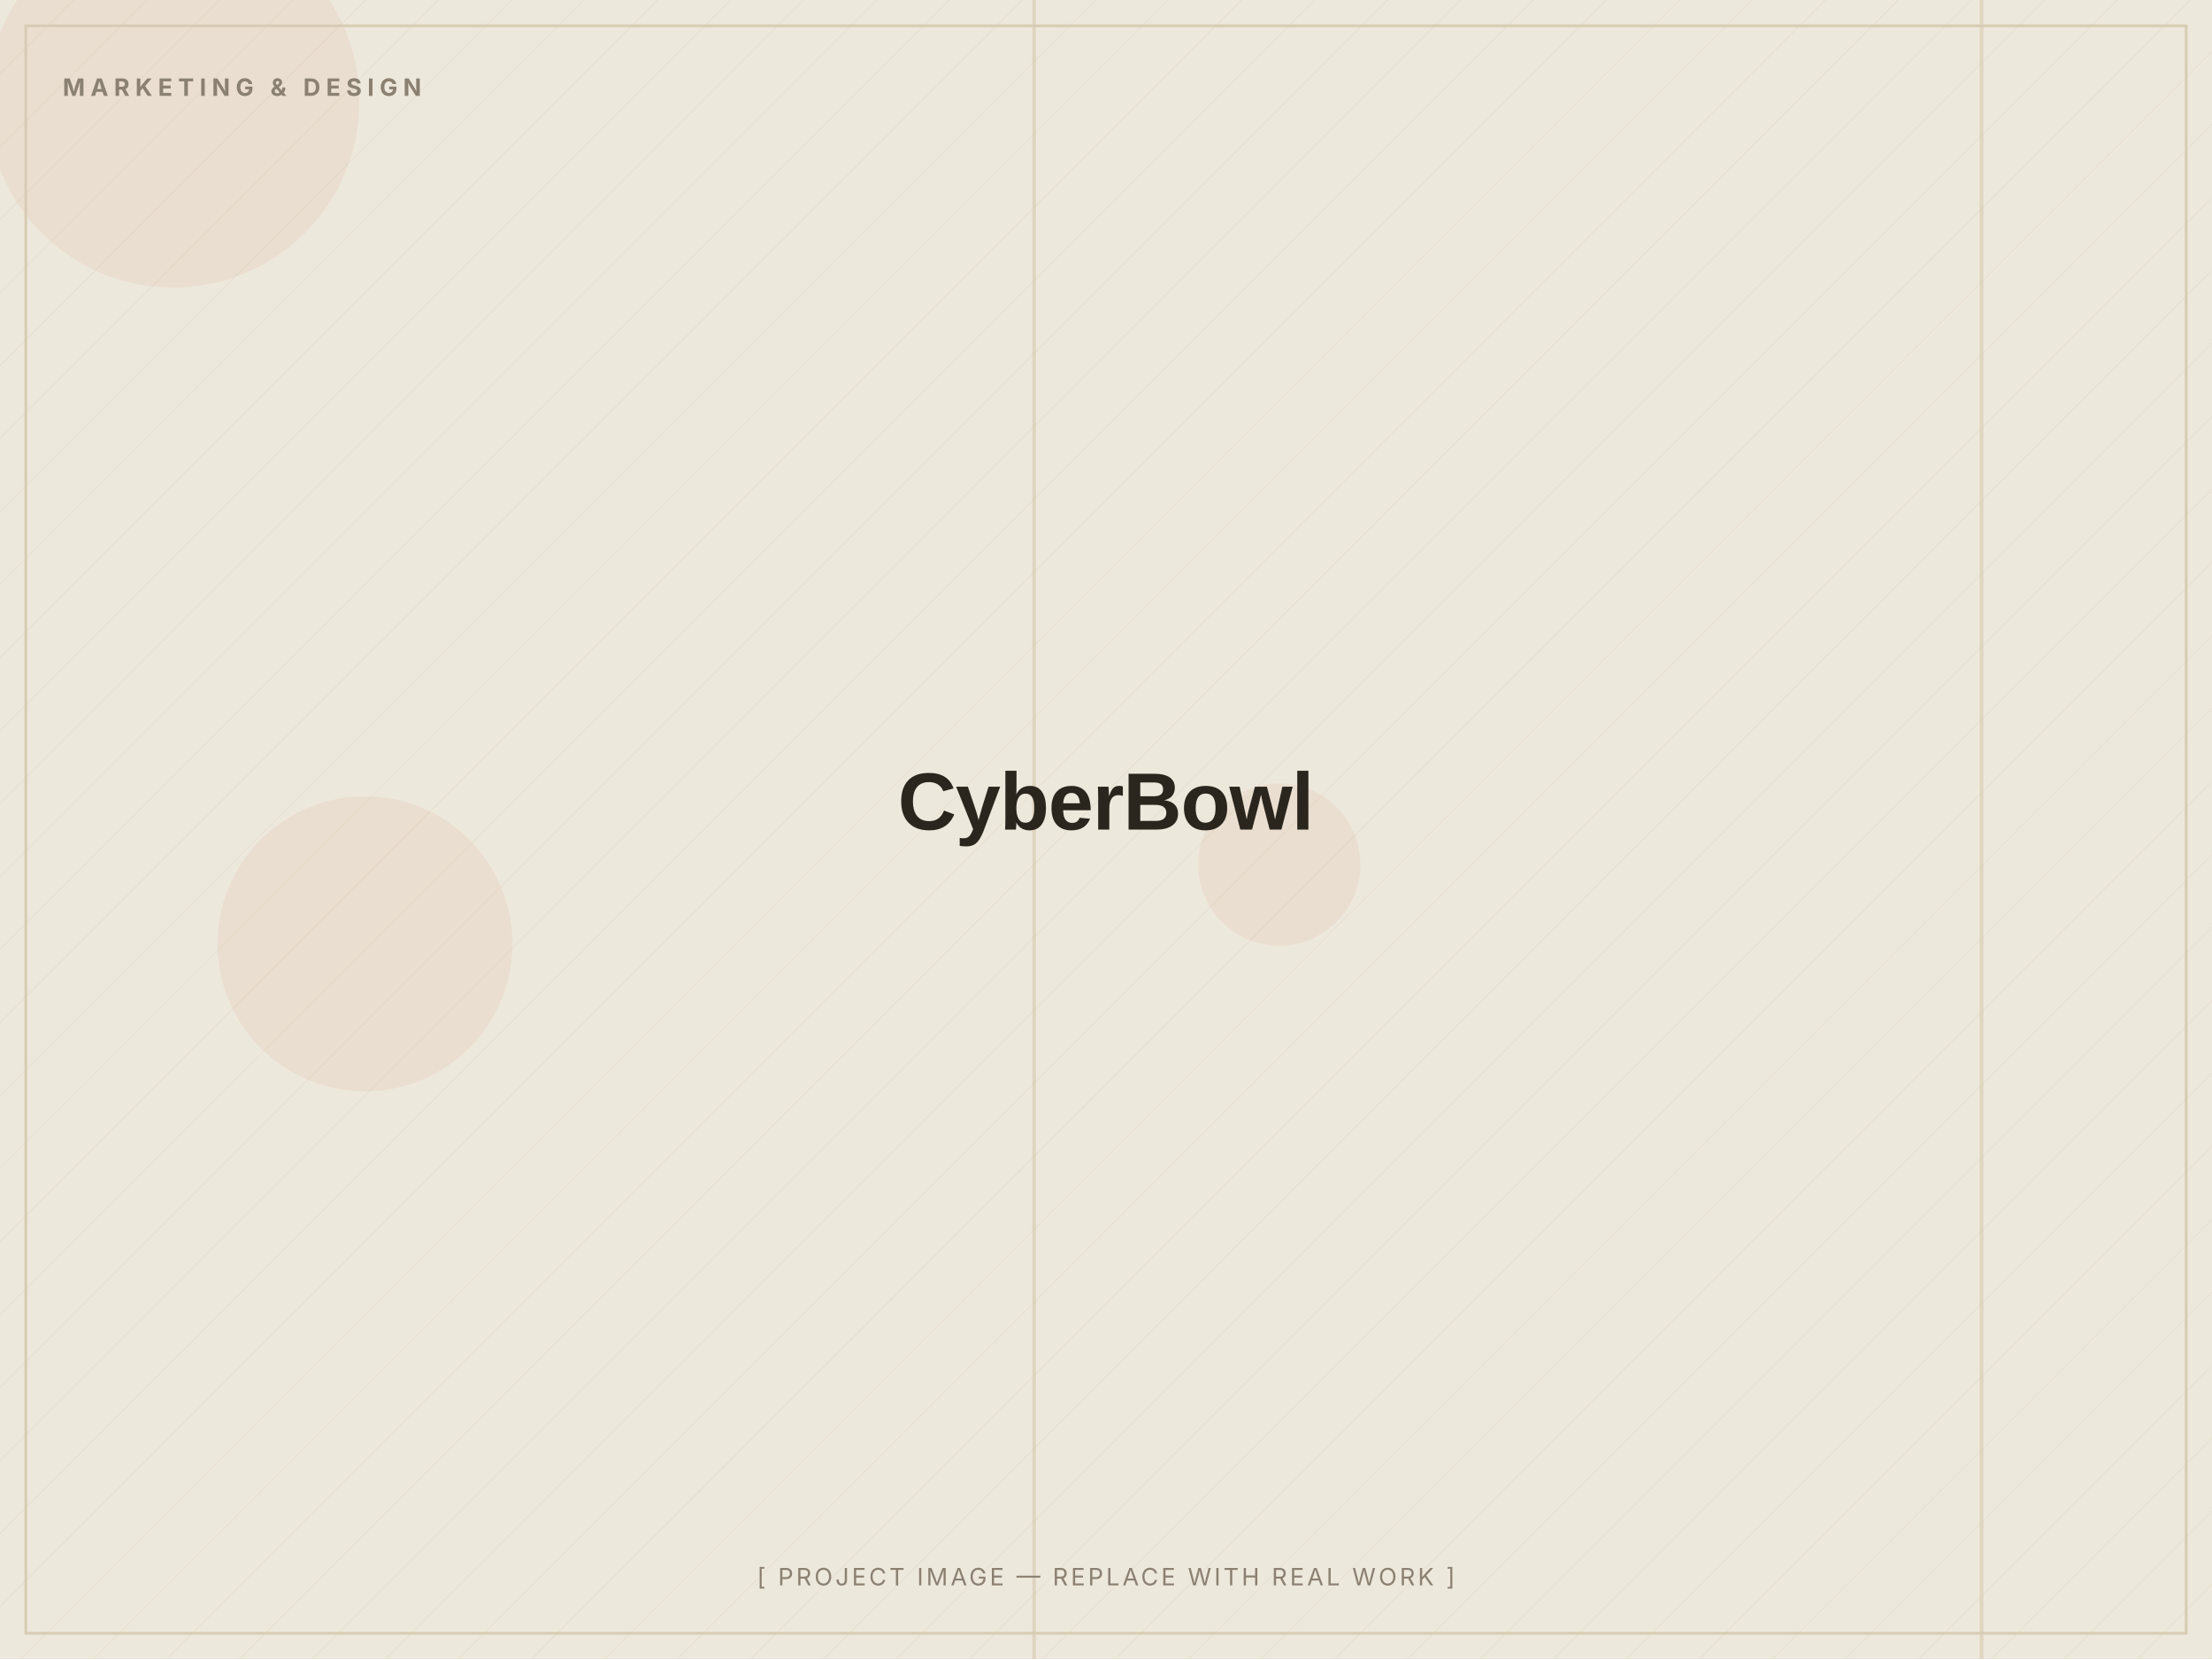
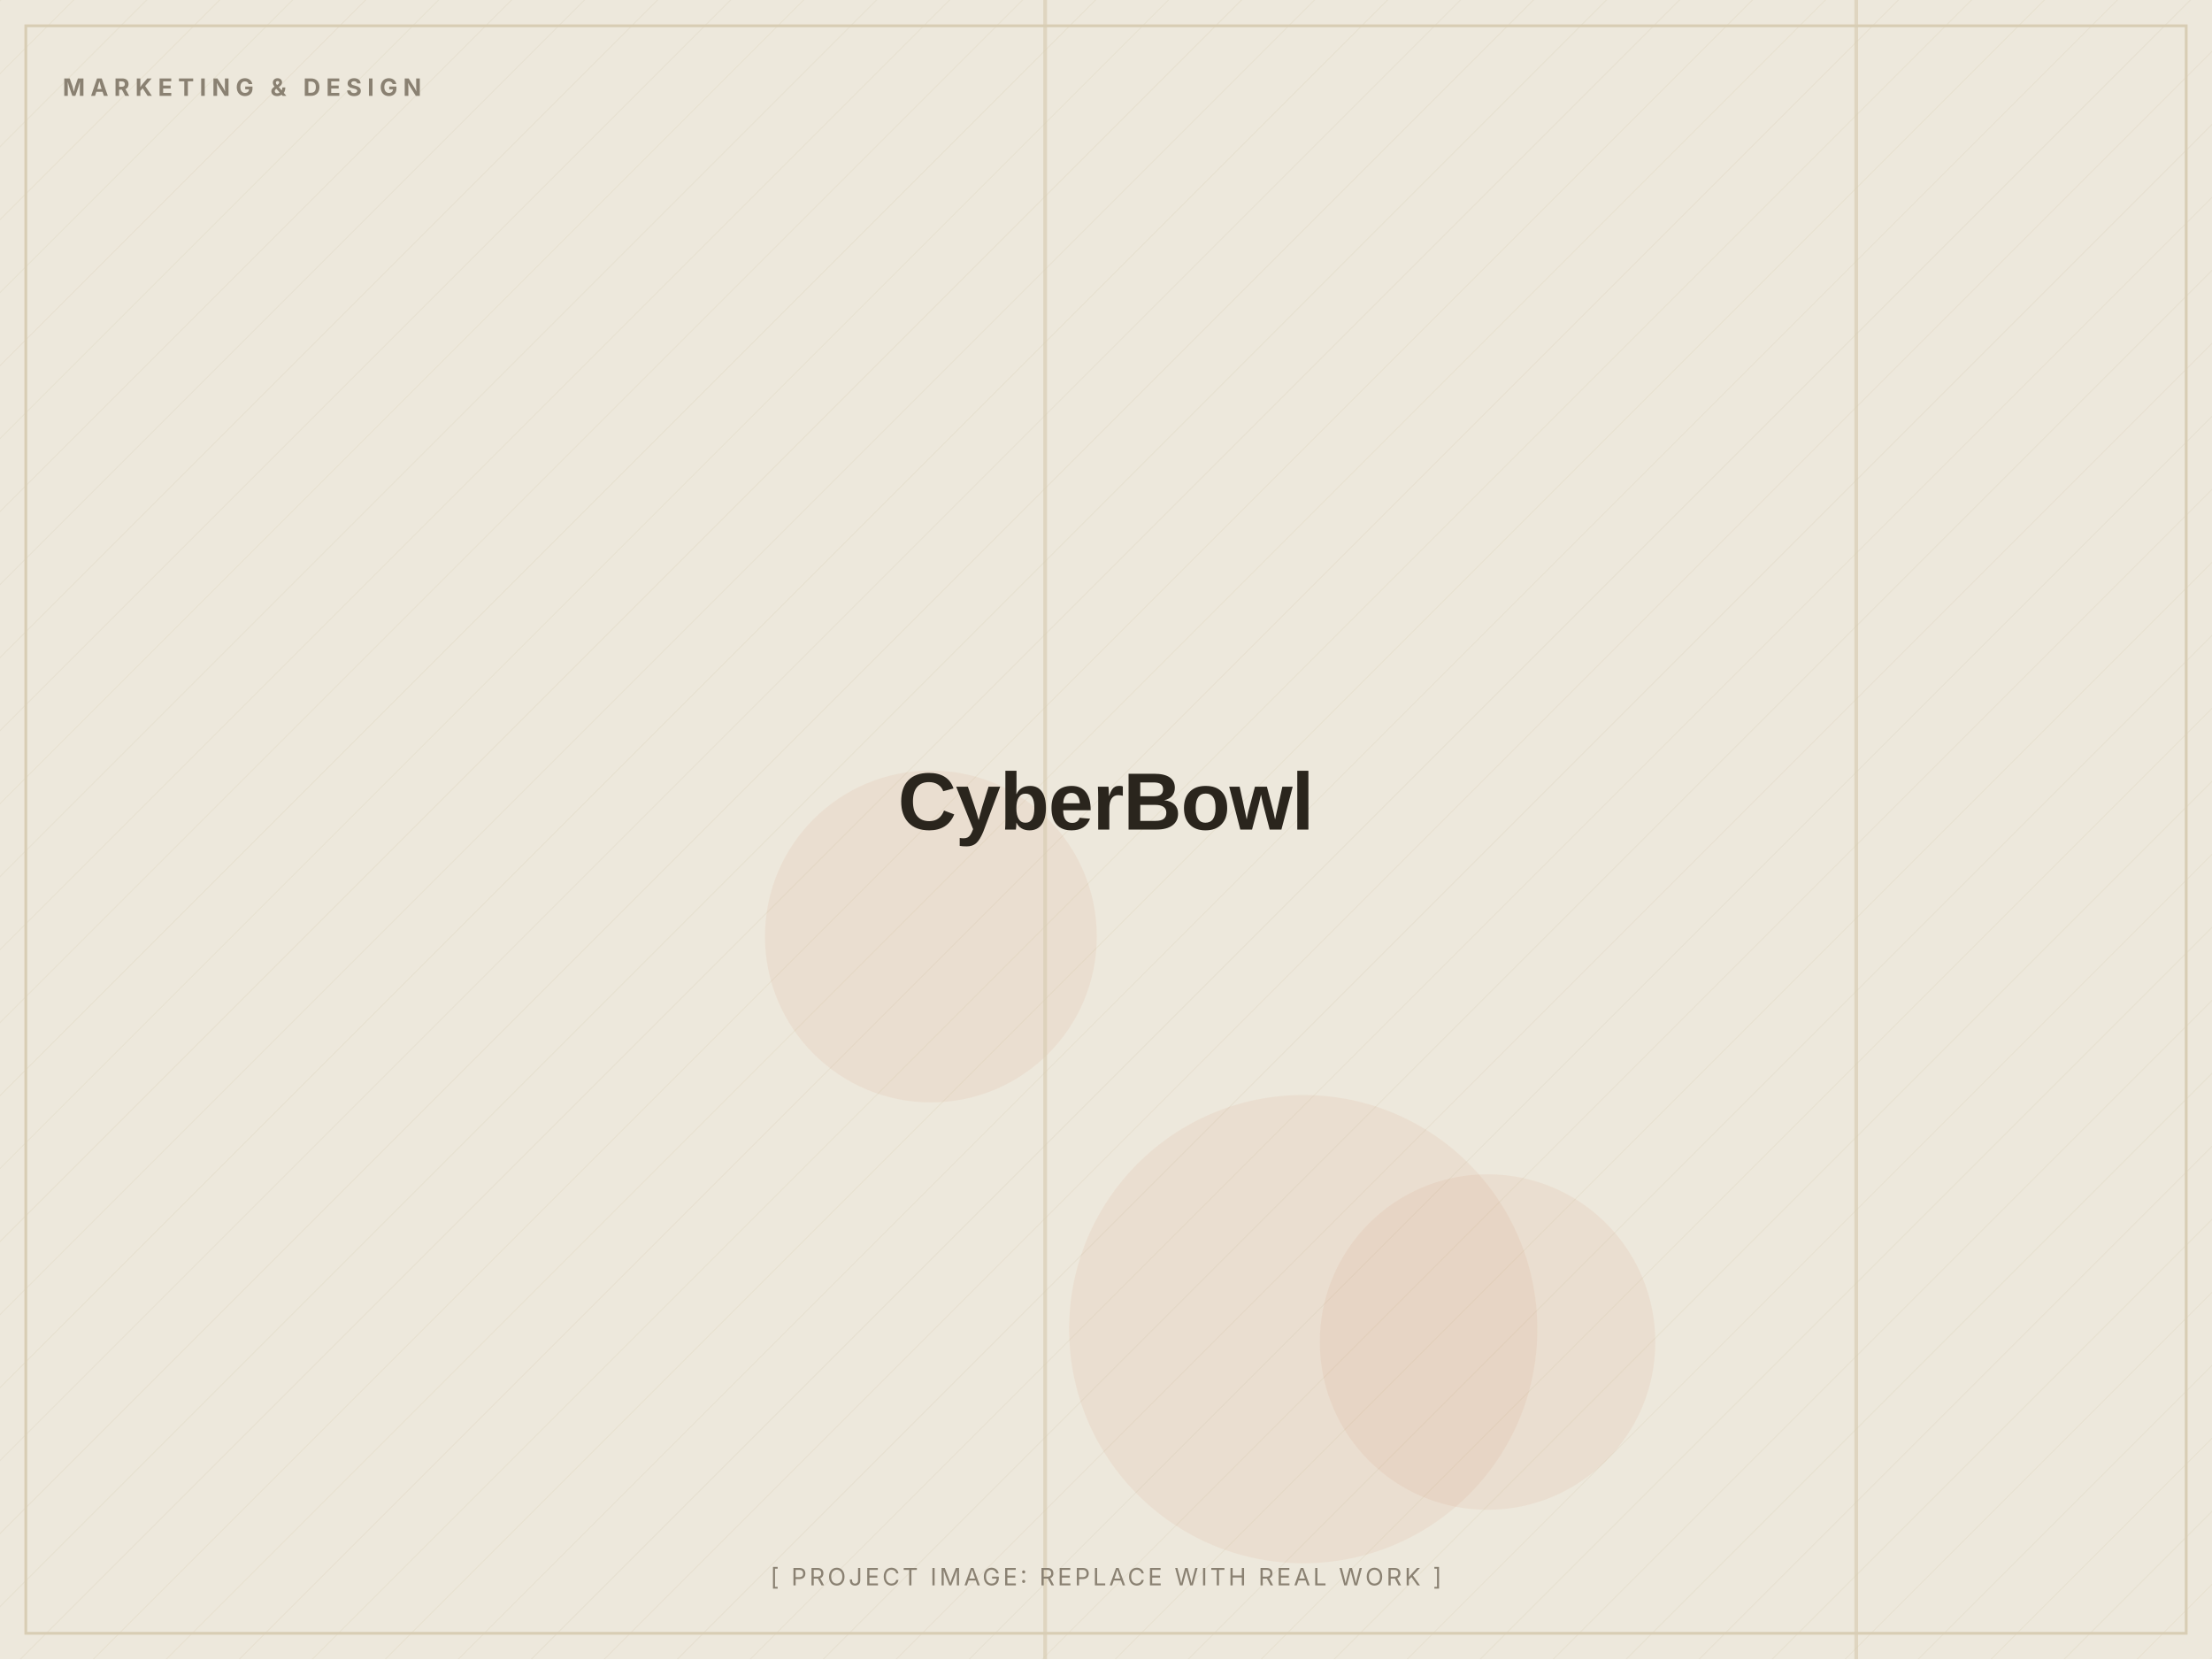
- <svg xmlns="http://www.w3.org/2000/svg" width="1200" height="900" viewBox="0 0 1200 900" role="img" aria-label="CyberBowl — placeholder image">
+ <svg xmlns="http://www.w3.org/2000/svg" width="1200" height="900" viewBox="0 0 1200 900" role="img" aria-label="CyberBowl (placeholder image)">
  <defs>
    <pattern id="d" width="28" height="28" patternUnits="userSpaceOnUse" patternTransform="rotate(45)">
      <line x1="0" y1="0" x2="0" y2="28" stroke="#D8CDB4" stroke-width="1" opacity="0.5" />
    </pattern>
  </defs>
  <rect width="1200" height="900" fill="#EDE8DC" />
  <rect width="1200" height="900" fill="url(#d)" opacity="0.55" />
-   <circle cx="198" cy="512" r="80" fill="#C2410C" opacity="0.06" />
-   <circle cx="694" cy="469" r="44" fill="#C2410C" opacity="0.06" />
-   <circle cx="94" cy="55" r="101" fill="#C2410C" opacity="0.06" />
-   <rect x="560" y="0" width="2" height="900" fill="#D8CDB4" opacity="0.7" />
-   <rect x="1074" y="0" width="2" height="900" fill="#D8CDB4" opacity="0.7" />
+   <circle cx="505" cy="508" r="90" fill="#C2410C" opacity="0.06" />
+   <circle cx="707" cy="721" r="127" fill="#C2410C" opacity="0.06" />
+   <circle cx="807" cy="728" r="91" fill="#C2410C" opacity="0.06" />
+   <rect x="566" y="0" width="2" height="900" fill="#D8CDB4" opacity="0.7" />
+   <rect x="1006" y="0" width="2" height="900" fill="#D8CDB4" opacity="0.7" />
  <rect x="14" y="14" width="1172" height="872" fill="none" stroke="#D8CDB4" stroke-width="1.5" />
  <text x="34" y="52" font-family="Inter, Arial, sans-serif" font-weight="700" font-size="13" letter-spacing="3" fill="#8A8172">MARKETING &amp; DESIGN</text>
  <text x="600.0" y="450.0" text-anchor="middle" font-family="Archivo, Arial, sans-serif" font-weight="800" font-size="44" letter-spacing="-0.5" fill="#2A251D">CyberBowl</text>
-   <text x="600.0" y="860" text-anchor="middle" font-family="Inter, Arial, sans-serif" font-size="13" letter-spacing="1.5" fill="#8A8172">[ PROJECT IMAGE — REPLACE WITH REAL WORK ]</text>
+   <text x="600.0" y="860" text-anchor="middle" font-family="Inter, Arial, sans-serif" font-size="13" letter-spacing="1.5" fill="#8A8172">[ PROJECT IMAGE: REPLACE WITH REAL WORK ]</text>
</svg>
